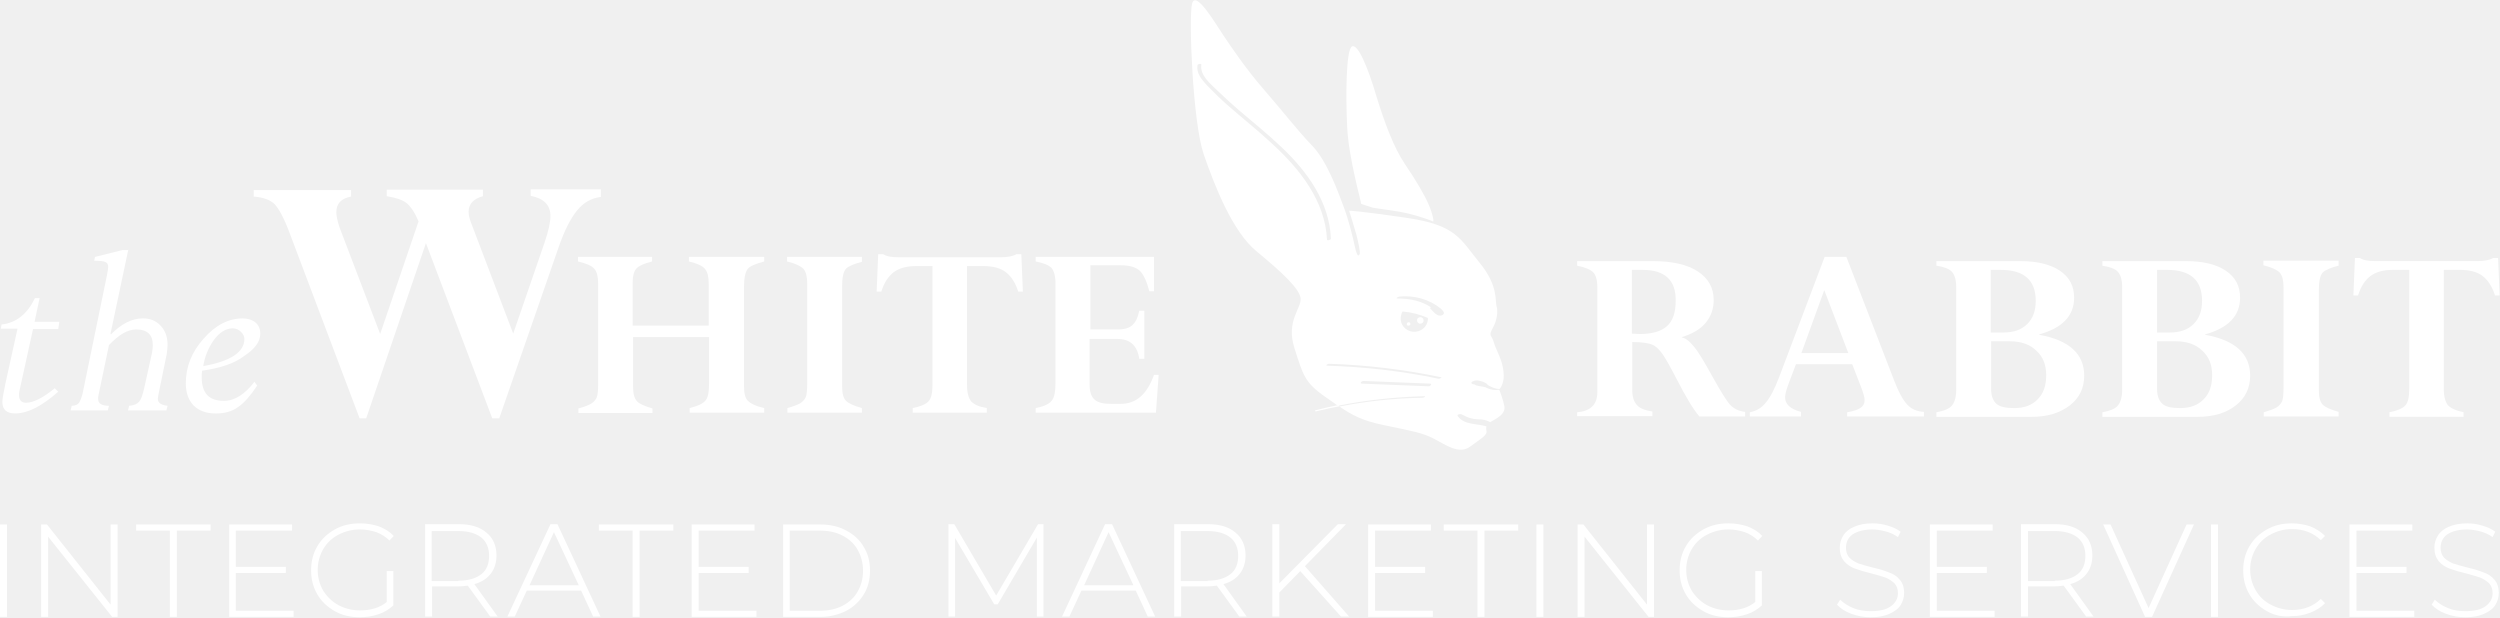
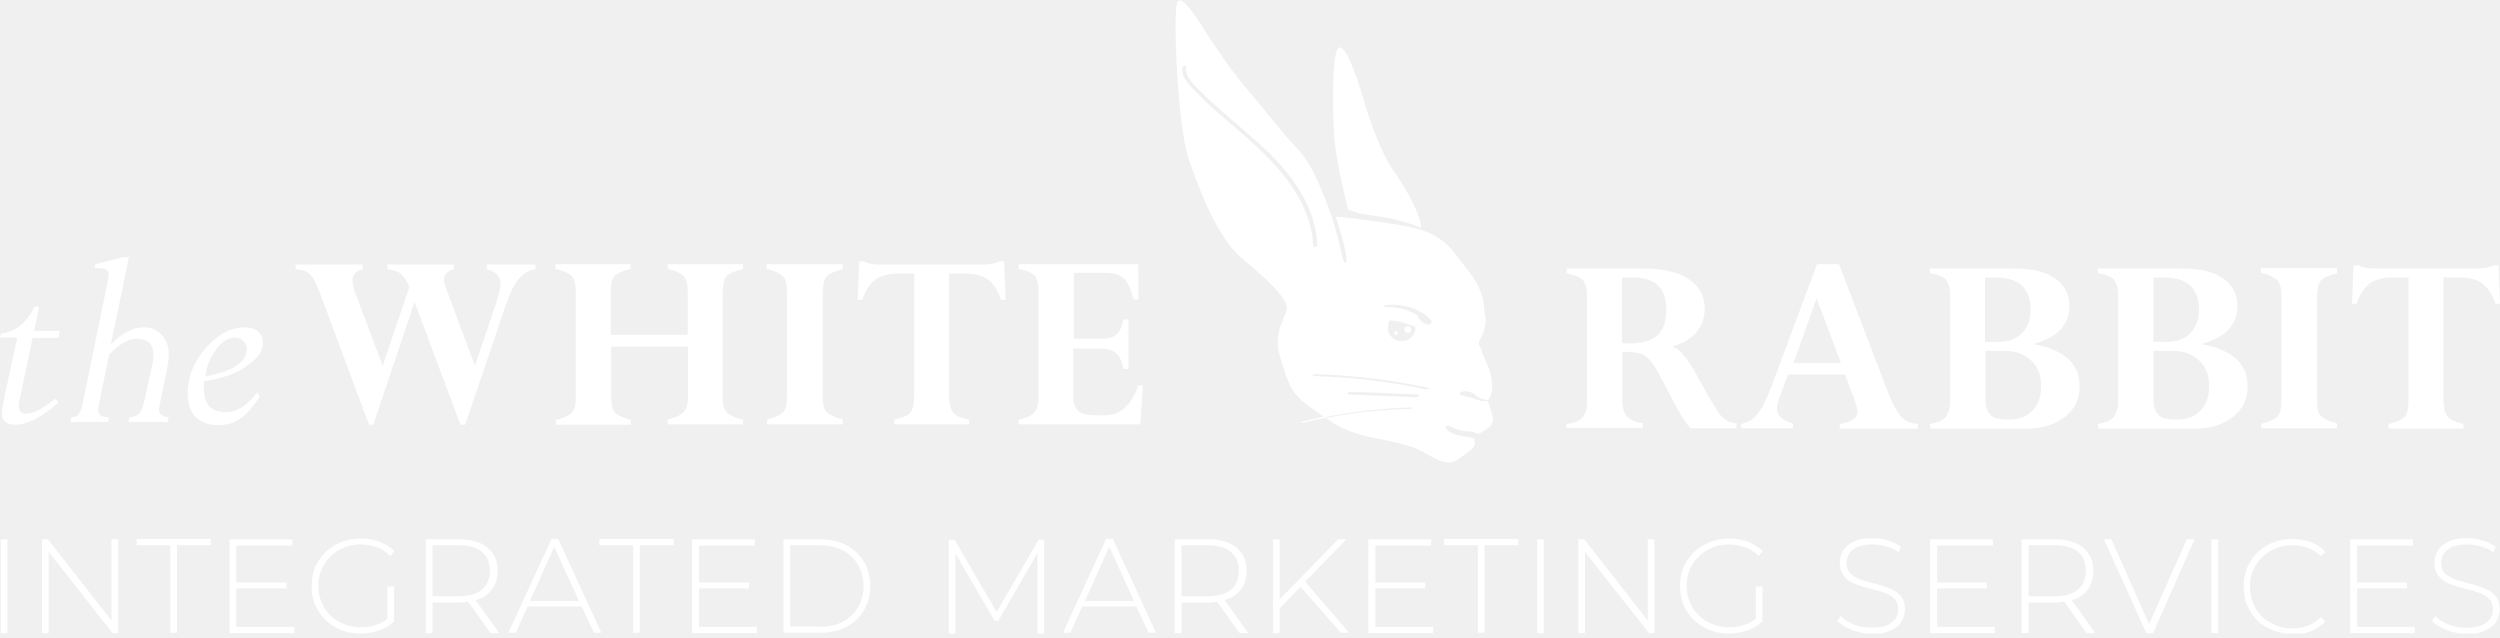
- <svg xmlns="http://www.w3.org/2000/svg" width="243" height="60" viewBox="0 0 243 60">
-   <g>
-     <g>
-       <g />
-       <g>
-         <g>
-           <g>
-             <path fill="#fff" d="M5.773 31.243l-.113.743H3.21l-1.32 6.01c-.038.15-.038.298-.038.409 0 .482.226.742.679.742.716 0 1.659-.482 2.79-1.41l.34.334c-1.584 1.41-2.98 2.115-4.186 2.115-.83 0-1.244-.371-1.244-1.113 0-.297.113-.928.301-1.818l1.17-5.307H.08l.075-.408c1.395-.148 2.489-1.002 3.243-2.56h.452l-.49 2.3h2.413z" />
-           </g>
-           <g>
-             <path fill="#fff" d="M12.478 24.23l-1.735 8.2.038.075c1.018-1.04 2.074-1.559 3.092-1.559.716 0 1.282.223 1.734.705.453.483.679 1.076.679 1.855 0 .26-.038.557-.076.891l-.791 3.859c-.038.223-.076.371-.076.52 0 .37.302.593.943.667l-.113.446H12.44l.113-.446c.49-.037.792-.185.98-.408.19-.222.34-.668.49-1.336l.755-3.413c.037-.26.075-.52.075-.742 0-1.002-.528-1.522-1.621-1.522-.83 0-1.697.52-2.64 1.522l-1.017 4.86c-.038.149-.038.297-.038.372 0 .445.34.667 1.056.667l-.113.446H6.86l.113-.446c.34 0 .603-.111.754-.37.151-.26.302-.706.415-1.374l2.262-10.983c.076-.408.113-.668.113-.78 0-.259-.113-.407-.301-.482-.189-.074-.528-.11-1.056-.11l.075-.372 2.677-.668h.566z" />
-           </g>
-           <g>
-             <path fill="#fff" d="M19.644 36.033c-.038.223-.038.446-.038.631 0 1.559.716 2.3 2.149 2.3 1.056 0 2.036-.63 2.979-1.854l.263.37c-.64.965-1.244 1.67-1.847 2.079-.603.445-1.32.63-2.187.63-.905 0-1.621-.26-2.149-.779-.49-.52-.754-1.224-.754-2.152 0-1.596.566-3.043 1.734-4.341 1.131-1.3 2.413-1.967 3.77-1.967.529 0 .981.148 1.283.408.301.26.452.631.452 1.076 0 .78-.528 1.484-1.546 2.152-.942.742-2.337 1.188-4.11 1.447zm.113-.445c2.677-.482 3.996-1.373 3.996-2.634 0-.26-.113-.483-.34-.705a1.094 1.094 0 0 0-.79-.334c-.642 0-1.283.37-1.848 1.15a5.967 5.967 0 0 0-1.018 2.523z" />
-           </g>
-         </g>
-       </g>
-       <g>
-         <g>
-           <g>
-             <path fill="#fff" d="M58.405 18.511v.631c-.905.111-1.66.52-2.3 1.299-.641.779-1.244 1.966-1.81 3.6l-5.769 16.622h-.678L41.4 23.632l-5.806 17.031h-.64l-6.825-18.07c-.528-1.41-1.018-2.3-1.433-2.746-.415-.408-1.093-.668-2.036-.742v-.63h9.464v.63c-.98.186-1.433.705-1.433 1.521 0 .371.113.854.301 1.447l3.96 10.39 3.732-10.946c-.377-.89-.792-1.484-1.169-1.781-.377-.297-1.018-.52-1.923-.668v-.63h9.35v.63c-.942.26-1.394.78-1.394 1.521 0 .297.075.594.188.928l4.148 10.909 3.054-8.868c.377-1.113.565-1.967.565-2.56 0-1.077-.64-1.707-1.923-1.967V18.4h6.825z" />
-           </g>
-           <g>
-             <path fill="#fff" d="M68.924 37.215v-4.453h-7.39v4.787c0 .705.113 1.15.377 1.447.226.26.754.482 1.508.705v.445h-7.201v-.445c.565-.148.942-.297 1.206-.445.264-.149.453-.371.566-.594.113-.26.15-.705.15-1.41v-9.685c0-.667-.113-1.15-.376-1.447-.264-.297-.792-.52-1.584-.705v-.445h7.201v.445c-.754.186-1.244.408-1.508.668-.264.297-.377.742-.377 1.336v4.23h7.39v-4.082c0-.668-.113-1.15-.377-1.447-.264-.297-.754-.52-1.546-.705v-.445h7.315v.445c-.83.223-1.358.446-1.584.705-.226.26-.377.854-.377 1.744v9.685c0 .668.113 1.15.377 1.41s.754.52 1.584.705v.445h-7.24v-.445c.755-.186 1.245-.408 1.509-.705.264-.26.377-.854.377-1.744z" />
-           </g>
-           <g>
-             <path fill="#fff" d="M83.777 25.007v.445c-.754.186-1.282.409-1.546.668-.264.297-.377.854-.377 1.744v9.685c0 .668.113 1.15.377 1.41s.754.482 1.546.705v.445h-7.24v-.445c.529-.148.943-.297 1.207-.445.264-.149.453-.371.566-.594.113-.26.15-.705.15-1.41v-9.648c0-.667-.113-1.15-.376-1.447-.264-.26-.792-.52-1.584-.705v-.445h7.277z" />
-           </g>
-           <g>
-             <path fill="#fff" d="M95.918 39.664v.445h-7.202v-.445c.755-.149 1.282-.371 1.546-.668.264-.297.377-.817.377-1.633V25.86h-1.546c-.942 0-1.658.186-2.224.594-.528.408-.943 1.039-1.207 1.892h-.452l.15-3.636h.491c.34.223.83.297 1.508.297h9.916c.679 0 1.207-.111 1.508-.297h.49l.151 3.636h-.452c-.264-.853-.679-1.484-1.207-1.892-.527-.408-1.282-.594-2.224-.594h-1.546v11.577c0 .742.15 1.262.415 1.596.301.297.791.52 1.508.63z" />
-           </g>
-           <g>
-             <path fill="#fff" d="M110.737 30.202h.49v4.675h-.49c-.189-1.298-.905-1.93-2.112-1.93h-2.714V37.4c0 .668.15 1.15.49 1.448.34.296.867.408 1.621.408h.905c1.508 0 2.564-.928 3.243-2.82h.452l-.264 3.673H100.67v-.445c.754-.148 1.282-.371 1.546-.705.264-.297.377-.89.377-1.744V27.53c0-.705-.15-1.187-.377-1.484-.264-.26-.754-.482-1.546-.63v-.446h11.5v3.34h-.453c-.264-1.002-.565-1.633-.942-2.004-.377-.334-.98-.52-1.81-.52h-2.979v6.234h2.715c.603 0 1.093-.148 1.395-.445.302-.297.49-.668.64-1.373z" />
-           </g>
-         </g>
-       </g>
-       <g>
-         <g>
-           <g>
-             <path fill="#fff" d="M153.3 40.074c1.282-.111 1.96-.742 1.96-1.93v-10.24c0-.706-.15-1.188-.414-1.448s-.792-.482-1.546-.63v-.446h7.315c1.922 0 3.393.334 4.41 1.002 1.019.668 1.547 1.595 1.547 2.783 0 .853-.264 1.595-.792 2.226-.528.63-1.32 1.076-2.3 1.373v.037c.377.074.754.371 1.169.89.415.483 1.018 1.485 1.81 2.932.791 1.41 1.357 2.338 1.696 2.709.34.37.83.63 1.47.705v.445h-4.448c-.566-.668-1.32-1.892-2.225-3.673-.64-1.225-1.093-2.041-1.395-2.45-.302-.408-.603-.704-.942-.853-.34-.148-.98-.26-1.961-.26v4.639c0 .667.15 1.15.452 1.484.302.334.792.52 1.509.63v.446H153.3zm5.316-13.84v6.196c.264 0 .528.037.754.037 1.207 0 2.112-.26 2.677-.779.566-.52.83-1.336.83-2.449.037-2.004-1.056-3.006-3.205-3.006z" />
-           </g>
-           <g>
-             <path fill="#fff" d="M179.544 40.072c.64-.111 1.093-.26 1.32-.445.263-.186.376-.408.376-.742 0-.26-.113-.631-.301-1.15l-.905-2.338h-5.467l-.754 2.003c-.189.52-.302.928-.302 1.225 0 .668.528 1.15 1.546 1.41v.445h-4.977v-.408a2.506 2.506 0 0 0 1.546-.928c.452-.52.867-1.335 1.32-2.523l4.41-11.651h2.112l4.675 12.097c.415 1.076.83 1.818 1.245 2.263.414.445.942.668 1.62.705v.445h-7.464zm-4.45-5.751h4.563l-2.338-6.123z" />
-           </g>
-           <g>
-             <path fill="#fff" d="M188.22 40.52v-.446c.792-.148 1.32-.371 1.546-.705.226-.297.377-.78.377-1.447V27.903c0-.705-.15-1.187-.415-1.484-.264-.297-.792-.482-1.508-.594v-.445h8.106c1.66 0 2.941.297 3.884.928.942.63 1.395 1.484 1.395 2.634 0 1.744-1.131 2.932-3.394 3.562v.037c2.904.52 4.374 1.856 4.374 3.97 0 1.188-.452 2.153-1.395 2.895-.98.742-2.187 1.113-3.733 1.113zm5.279-14.287v6.086h1.244c.98 0 1.734-.26 2.3-.817.565-.556.83-1.298.83-2.263 0-2.004-1.132-3.006-3.394-3.006zm.037 6.94v4.637c0 .668.189 1.15.528 1.448.34.296.905.408 1.734.408.98 0 1.735-.297 2.263-.854.565-.556.83-1.335.83-2.337 0-1.002-.302-1.781-.943-2.375-.641-.63-1.509-.928-2.602-.928z" />
-           </g>
-           <g>
-             <path fill="#fff" d="M204.35 40.52v-.446c.792-.148 1.32-.371 1.546-.705.226-.297.377-.78.377-1.447V27.903c0-.705-.15-1.187-.415-1.484-.264-.297-.792-.482-1.508-.594v-.445h8.106c1.66 0 2.941.297 3.884.928.942.63 1.395 1.484 1.395 2.634 0 1.744-1.131 2.932-3.394 3.562v.037c2.904.52 4.374 1.856 4.374 3.97 0 1.188-.452 2.153-1.395 2.895-.942.742-2.187 1.113-3.733 1.113zm5.316-14.287v6.086h1.244c.98 0 1.735-.26 2.3-.817.566-.556.83-1.298.83-2.263 0-2.004-1.131-3.006-3.393-3.006zm0 6.94v4.637c0 .668.189 1.15.528 1.448.34.296.905.408 1.734.408.98 0 1.735-.297 2.263-.854.565-.556.83-1.335.83-2.337 0-1.002-.302-1.781-.943-2.375-.641-.63-1.509-.928-2.602-.928z" />
-           </g>
-           <g>
-             <path fill="#fff" d="M227.315 25.377v.445c-.755.186-1.282.409-1.546.668-.264.297-.377.854-.377 1.744v9.685c0 .668.113 1.15.377 1.41s.754.482 1.545.705v.445h-7.276v-.408c.528-.148.942-.297 1.206-.445.264-.149.453-.371.566-.594.113-.26.15-.705.15-1.41v-9.685c0-.667-.113-1.15-.376-1.447-.264-.26-.792-.52-1.584-.705v-.445h7.315z" />
-           </g>
-           <g>
-             <path fill="#fff" d="M239.458 40.07v.446h-7.202v-.445c.754-.149 1.282-.371 1.546-.668.264-.297.377-.816.377-1.633V26.23h-1.546c-.942 0-1.659.186-2.224.594-.528.408-.943 1.039-1.207 1.892h-.452l.15-3.636h.491c.34.223.83.297 1.508.297h9.916c.679 0 1.207-.111 1.508-.297h.49l.151 3.636h-.452c-.264-.853-.679-1.484-1.207-1.892-.528-.408-1.282-.594-2.224-.594h-1.546v11.577c0 .742.15 1.262.415 1.596.301.297.791.52 1.508.668z" />
-           </g>
-         </g>
-       </g>
-       <g>
-         <g>
-           <g>
-             <path fill="#fff" d="M0 50.98h.679v8.98H0z" />
-           </g>
-           <g>
-             <path fill="#fff" d="M11.428 50.98v8.98H10.9l-6.221-7.793v7.793H4v-8.98h.566l6.183 7.792V50.98z" />
-           </g>
-           <g>
-             <path fill="#fff" d="M16.51 51.574h-3.28v-.594h7.24v.594h-3.281v8.386h-.679z" />
-           </g>
-           <g>
-             <path fill="#fff" d="M28.539 59.366v.594H22.28v-8.98h6.108v.594h-5.467v3.525h4.864v.593H22.92v3.674z" />
-           </g>
-           <g>
-             <path fill="#fff" d="M37.592 55.508h.641v3.34c-.415.37-.867.668-1.433.853a5.776 5.776 0 0 1-1.81.297c-.904 0-1.734-.186-2.45-.594-.716-.408-1.282-.927-1.697-1.632-.414-.705-.603-1.485-.603-2.338s.189-1.633.603-2.338c.415-.705.98-1.224 1.697-1.632.716-.408 1.546-.594 2.45-.594.68 0 1.283.111 1.848.297.566.222 1.056.52 1.433.927l-.415.446a3.585 3.585 0 0 0-1.282-.817c-.49-.148-.98-.26-1.583-.26a4.44 4.44 0 0 0-2.112.52 3.565 3.565 0 0 0-1.47 1.41 3.978 3.978 0 0 0-.528 2.004c0 .742.188 1.41.528 2.004a4.085 4.085 0 0 0 1.47 1.41 4.44 4.44 0 0 0 2.112.52c1.055 0 1.923-.26 2.601-.817v-3.006z" />
-           </g>
-           <g>
-             <path fill="#fff" d="M47.654 59.93l-2.187-3.006c-.339.037-.603.074-.867.074H42v2.932h-.679v-8.98h3.28c1.131 0 2.036.26 2.677.816.641.52.98 1.262.98 2.227 0 .705-.188 1.298-.565 1.78-.377.483-.905.817-1.584 1.003l2.263 3.154zm-3.091-3.488c.98 0 1.696-.223 2.224-.631.528-.408.754-1.04.754-1.781 0-.78-.264-1.373-.754-1.781-.528-.408-1.244-.631-2.224-.631H41.96v4.86h2.602z" />
-           </g>
-           <g>
-             <path fill="#fff" d="M56.484 57.406h-5.279l-1.169 2.524h-.716l4.185-8.98h.679l4.185 8.98h-.716zm-.227-.52l-2.413-5.157-2.375 5.158z" />
-           </g>
-           <g>
-             <path fill="#fff" d="M61.49 51.574h-3.28v-.594h7.24v.594h-3.281v8.386h-.679z" />
-           </g>
-           <g>
-             <path fill="#fff" d="M73.527 59.366v.594H67.23v-8.98h6.108v.594h-5.43v3.525h4.864v.593H67.91v3.674z" />
-           </g>
-           <g>
-             <path fill="#fff" d="M76.12 50.98h3.62c.942 0 1.772.186 2.526.594.716.37 1.32.927 1.696 1.595.415.668.604 1.447.604 2.3 0 .854-.189 1.633-.604 2.301a4.355 4.355 0 0 1-1.696 1.596 5.505 5.505 0 0 1-2.526.594h-3.62zm3.544 8.386c.83 0 1.584-.149 2.225-.482.64-.334 1.13-.78 1.47-1.373.34-.594.528-1.262.528-2.041 0-.742-.189-1.447-.528-2.041-.34-.594-.83-1.039-1.47-1.373-.641-.334-1.395-.482-2.225-.482h-2.903v7.792z" />
-           </g>
-           <g>
-             <path fill="#fff" d="M100.786 59.93v-7.681l-3.808 6.493h-.339l-3.808-6.456v7.644h-.641v-8.98h.566l4.072 6.939 4.072-6.939h.527v8.98z" />
-           </g>
-           <g>
-             <path fill="#fff" d="M110.394 57.406h-5.279l-1.169 2.524h-.716l4.185-8.98h.679l4.185 8.98h-.716zm-.227-.52l-2.413-5.157-2.375 5.158z" />
-           </g>
-           <g>
-             <path fill="#fff" d="M120.464 59.93l-2.187-3.006c-.339.037-.603.074-.867.074h-2.601v2.932h-.679v-8.98h3.28c1.131 0 2.036.26 2.677.816.641.52.98 1.262.98 2.227 0 .705-.188 1.298-.565 1.78-.377.483-.905.817-1.584 1.003l2.263 3.154zm-3.091-3.488c.98 0 1.696-.223 2.224-.631.528-.408.754-1.04.754-1.781 0-.78-.264-1.373-.754-1.781-.528-.408-1.244-.631-2.224-.631h-2.602v4.86h2.601z" />
-           </g>
-           <g>
-             <path fill="#fff" d="M126.385 55.514l-2.036 2.078v2.338h-.679v-8.98h.679v5.751l5.693-5.751h.792l-3.997 4.082 4.298 4.898h-.791z" />
-           </g>
-           <g>
-             <path fill="#fff" d="M139.276 59.366v.594h-6.296v-8.98h6.108v.594h-5.43v3.525h4.864v.593h-4.863v3.674z" />
-           </g>
-           <g>
-             <path fill="#fff" d="M143.61 51.574h-3.28v-.594h7.24v.594h-3.281v8.386h-.679z" />
-           </g>
-           <g>
-             <path fill="#fff" d="M149.34 50.98h.679v8.98h-.679z" />
-           </g>
-           <g>
-             <path fill="#fff" d="M160.768 50.98v8.98h-.528l-6.221-7.793v7.793h-.679v-8.98h.566l6.183 7.792V50.98z" />
-           </g>
-           <g>
-             <path fill="#fff" d="M170.612 55.508h.641v3.34c-.415.37-.867.668-1.433.853a5.776 5.776 0 0 1-1.81.297c-.904 0-1.734-.186-2.45-.594-.716-.408-1.282-.927-1.697-1.632-.414-.705-.603-1.485-.603-2.338s.189-1.633.603-2.338c.415-.705.98-1.224 1.697-1.632.716-.408 1.546-.594 2.45-.594.68 0 1.283.111 1.848.297.566.222 1.056.52 1.433.927l-.415.446a3.585 3.585 0 0 0-1.282-.817c-.49-.148-.98-.26-1.583-.26a4.44 4.44 0 0 0-2.112.52 3.565 3.565 0 0 0-1.47 1.41 3.978 3.978 0 0 0-.528 2.004c0 .742.188 1.41.528 2.004a4.085 4.085 0 0 0 1.47 1.41 4.44 4.44 0 0 0 2.112.52c1.055 0 1.923-.26 2.601-.817v-3.006z" />
-           </g>
-           <g>
-             <path fill="#fff" d="M179.955 59.664c-.603-.223-1.056-.52-1.395-.89l.302-.483c.339.334.754.594 1.282.816.527.223 1.093.297 1.696.297.867 0 1.508-.148 1.96-.482.453-.334.68-.742.68-1.262 0-.408-.114-.705-.34-.964a2.883 2.883 0 0 0-.867-.557c-.34-.111-.83-.26-1.395-.408a12.527 12.527 0 0 1-1.621-.483 2.496 2.496 0 0 1-1.018-.705c-.264-.333-.415-.742-.415-1.298 0-.445.113-.817.34-1.188.225-.37.603-.668 1.055-.853.49-.223 1.093-.334 1.81-.334.49 0 .98.074 1.47.223.49.148.905.334 1.244.593l-.264.52a3.568 3.568 0 0 0-1.206-.557c-.452-.111-.867-.185-1.282-.185-.83 0-1.47.185-1.923.482-.452.334-.64.78-.64 1.299 0 .408.112.705.339.965.226.222.527.408.867.556.339.111.83.26 1.432.408.68.149 1.207.334 1.584.483.415.148.754.37 1.018.705.264.296.415.742.415 1.261 0 .446-.113.817-.34 1.188-.226.37-.603.63-1.093.853-.49.223-1.093.334-1.81.334a5.453 5.453 0 0 1-1.885-.334z" />
-           </g>
-           <g>
-             <path fill="#fff" d="M193.876 59.366v.594h-6.296v-8.98h6.108v.594h-5.43v3.525h4.864v.593h-4.863v3.674z" />
-           </g>
-           <g>
-             <path fill="#fff" d="M202.774 59.93l-2.187-3.006c-.339.037-.603.074-.867.074h-2.601v2.932h-.679v-8.98h3.28c1.131 0 2.036.26 2.677.816.641.52.98 1.262.98 2.227 0 .705-.188 1.298-.565 1.78-.377.483-.905.817-1.584 1.003l2.263 3.154zm-3.054-3.488c.98 0 1.697-.223 2.225-.631.528-.408.754-1.04.754-1.781 0-.78-.264-1.373-.754-1.781-.528-.408-1.244-.631-2.225-.631h-2.601v4.86h2.601z" />
-           </g>
-           <g>
-             <path fill="#fff" d="M213.253 50.98l-4.072 8.98h-.679l-4.072-8.98h.716l3.695 8.126 3.695-8.126z" />
-           </g>
-           <g>
-             <path fill="#fff" d="M214.91 50.98h.679v8.98h-.679z" />
-           </g>
-           <g>
-             <path fill="#fff" d="M220.34 59.404c-.716-.408-1.282-.927-1.697-1.632-.414-.705-.603-1.485-.603-2.338s.189-1.633.603-2.338c.415-.705.98-1.224 1.697-1.632.716-.408 1.508-.594 2.413-.594.64 0 1.282.111 1.81.297a4.13 4.13 0 0 1 1.432.927l-.414.409c-.717-.705-1.66-1.076-2.79-1.076a4.29 4.29 0 0 0-2.074.52 3.565 3.565 0 0 0-1.47 1.41 3.978 3.978 0 0 0-.528 2.003c0 .742.188 1.41.528 2.004.339.593.829 1.076 1.47 1.41a4.4 4.4 0 0 0 2.074.519c1.13 0 2.073-.371 2.79-1.076l.414.408c-.377.408-.867.705-1.432.928a4.896 4.896 0 0 1-1.81.334 3.845 3.845 0 0 1-2.413-.483z" />
-           </g>
-           <g>
-             <path fill="#fff" d="M234.667 59.366v.594h-6.297v-8.98h6.108v.594h-5.43v3.525h4.864v.593h-4.863v3.674z" />
-           </g>
-           <g>
-             <path fill="#fff" d="M237.755 59.664c-.603-.223-1.056-.52-1.395-.89l.302-.483c.339.334.754.594 1.282.816.527.223 1.093.297 1.696.297.867 0 1.508-.148 1.96-.482.453-.334.68-.742.68-1.262 0-.408-.114-.705-.34-.964a2.883 2.883 0 0 0-.867-.557c-.34-.111-.83-.26-1.395-.408a12.527 12.527 0 0 1-1.621-.483 2.496 2.496 0 0 1-1.018-.705c-.264-.333-.415-.742-.415-1.298 0-.445.113-.817.34-1.188.225-.37.603-.668 1.055-.853.49-.223 1.093-.334 1.81-.334.49 0 .98.074 1.47.223.49.148.905.334 1.244.593l-.264.52a3.568 3.568 0 0 0-1.206-.557c-.452-.111-.867-.185-1.282-.185-.83 0-1.47.185-1.923.482-.452.334-.64.78-.64 1.299 0 .408.112.705.339.965.226.222.527.408.867.556.339.111.83.26 1.432.408.68.149 1.207.334 1.584.483.415.148.754.37 1.018.705.264.296.415.742.415 1.261 0 .446-.113.817-.34 1.188-.226.37-.603.63-1.093.853-.49.223-1.093.334-1.81.334a5.453 5.453 0 0 1-1.885-.334z" />
-           </g>
-         </g>
-       </g>
-       <g>
-         <path fill="#fff" d="M132.303 19.815c.038-.111-1.206-4.378-1.357-7.458-.151-3.08-.113-7.459.452-7.83.566-.37 1.584 2.078 2.376 4.787.83 2.709 1.734 5.084 2.79 6.642 1.055 1.558 1.923 3.006 2.337 4.007.415 1.002.49 1.633.377 1.559-.113-.074-1.13-.445-2.3-.742-1.168-.297-3.016-.483-3.544-.594-.49-.148-1.13-.371-1.13-.371z" />
-       </g>
-       <g>
-         <path fill="#fff" d="M136.9 31.654c.114 0 .19-.074.19-.148 0-.112-.076-.186-.152-.186-.113 0-.188.074-.188.148-.038.112.038.186.15.186z" />
-       </g>
-       <g>
-         <path fill="#fff" d="M138.032 31.46c.188 0 .339-.11.339-.296s-.113-.334-.302-.334c-.188 0-.339.111-.339.297 0 .148.113.334.302.334z" />
-       </g>
-       <g>
-         <g>
-           <path fill="#fff" d="M145.162 40.851c-.114.074-.227.111-.302.186a2.477 2.477 0 0 0-.792-.26c-.34-.037-.679 0-1.056-.111-.339-.075-.678-.26-.98-.408-.113-.038-.452.037-.34.185.642.89 1.848.705 2.79 1.002a.747.747 0 0 0 0 .408c.114.445-.49.742-1.583 1.558-1.093.817-2.45-.222-3.544-.779-1.093-.556-1.923-.705-4.788-1.298-2.187-.446-3.167-1.002-4.374-1.819a45.09 45.09 0 0 1 8.069-.853c.113 0 .415-.148.15-.148-2.79.074-5.617.37-8.37.927-.377-.26-.754-.556-1.206-.853-2.036-1.41-2.187-2.152-3.016-4.75-.83-2.597.64-3.822.603-4.786-.038-.965-1.923-2.672-4.26-4.602-2.376-1.93-4.11-6.419-5.166-9.462-1.056-3.08-1.47-13.21-1.131-14.62.34-1.41 2.3 1.967 3.054 3.08.754 1.114 2.187 3.266 4.034 5.38 1.848 2.116 3.13 3.823 4.6 5.344 1.47 1.522 2.564 4.638 3.054 5.937.49 1.299.867 2.857 1.093 3.896.227 1.04.377.854.453.705.113-.148-.189-1.41-.302-1.855-.113-.445-.716-2.375-.716-2.375s.867 0 5.655.705c4.789.705 5.166 2.078 7.013 4.342 1.848 2.226 1.508 3.747 1.66 4.23.15.482.075 1.335-.378 2.152-.452.816-.075.63.113 1.373.189.705.83 1.632.943 2.857.113.965-.226 1.484-.377 1.67-.453 0-.792-.186-1.131-.372-.076-.074-.113-.148-.189-.185a1.794 1.794 0 0 0-.565-.223c-.227-.074-.528-.074-.717.037-.113.038-.188.112-.113.223.038.037.189.074.264.074.189.186.83.186.98.26h.038c.038 0 .113.037.15.074.416.186.83.26 1.245.186.113.26.377 1.002.49 1.558.151.668-.452 1.076-1.055 1.41zm-16.175-17.55c0 .11.377.036.377-.112-.151-3.562-2.3-6.53-4.826-8.906-1.32-1.261-2.753-2.411-4.148-3.599a51.625 51.625 0 0 1-2.111-1.93c-.641-.63-1.66-1.446-1.508-2.448.037-.149-.34-.112-.377.037-.113.779.377 1.336.867 1.892.64.668 1.32 1.336 2.036 1.967 1.433 1.261 2.94 2.449 4.336 3.748 2.715 2.486 5.165 5.565 5.354 9.35zm10.029 13.988c-2.15-.074-4.336-.185-6.485-.26-.189 0-.415.26-.151.26 2.15.074 4.336.185 6.485.26.15 0 .377-.223.15-.26zm1.018-.63a62.872 62.872 0 0 0-10.859-1.3c-.113 0-.415.186-.15.186 3.619.111 7.238.52 10.783 1.262.113.037.452-.149.226-.149zm-2.715-4.416c.754.074 1.395-.446 1.47-1.15v-.186a7.684 7.684 0 0 0-2.45-.631c-.113.148-.15.334-.189.557-.075.705.453 1.335 1.17 1.41zm2.753-2.227c-1.132-.927-2.602-1.335-4.072-1.187-.114.037-.415.185-.151.185 1.169 0 2.3.223 3.242.854-.075.037-.113.074-.075.111.264.26.679.854 1.131.668.377-.148.15-.408-.075-.63z" />
-         </g>
-         <g>
-           <path fill="#fff" d="M127.962 39.852c-.226.037-.189.186.038.112.754-.186 1.47-.334 2.224-.483-.037-.037-.113-.074-.15-.111-.717.148-1.396.297-2.112.482z" />
-         </g>
-       </g>
-     </g>
+ <svg xmlns="http://www.w3.org/2000/svg" width="243" height="62" viewBox="0 0 243 62" fill="none">
+   <g clip-path="url(#clip0)">
+     <path d="M5.799 32.125L5.685 32.85H3.167L1.87 39.031C1.831 39.184 1.831 39.336 1.831 39.451C1.831 39.947 2.06 40.214 2.518 40.214C3.243 40.214 4.197 39.718 5.341 38.764L5.685 39.107C4.082 40.557 2.671 41.282 1.45 41.282C0.61 41.282 0.191 40.901 0.191 40.138C0.191 39.832 0.305 39.184 0.496 38.268L1.679 32.812H0L0.076 32.43C1.488 32.278 2.594 31.4 3.358 29.798H3.815L3.319 32.163H5.799V32.125Z" fill="white" />
+     <path d="M12.553 24.914L10.798 33.346L10.836 33.422C11.866 32.354 12.934 31.82 13.964 31.82C14.689 31.82 15.261 32.049 15.719 32.545C16.177 33.041 16.406 33.651 16.406 34.453C16.406 34.719 16.368 35.025 16.33 35.368L15.529 39.336C15.49 39.565 15.452 39.718 15.452 39.87C15.452 40.252 15.758 40.481 16.406 40.557L16.292 41.015H12.476L12.591 40.557C13.087 40.519 13.392 40.366 13.583 40.137C13.774 39.908 13.926 39.451 14.079 38.764L14.842 35.254C14.88 34.987 14.918 34.719 14.918 34.491C14.918 33.461 14.384 32.926 13.277 32.926C12.438 32.926 11.561 33.461 10.607 34.491L9.577 39.489C9.538 39.641 9.538 39.794 9.538 39.87C9.538 40.328 9.882 40.557 10.607 40.557L10.492 41.015H6.83L6.944 40.557C7.287 40.557 7.555 40.443 7.707 40.175C7.86 39.908 8.012 39.451 8.127 38.764L10.454 27.47C10.53 27.051 10.569 26.784 10.569 26.669C10.569 26.402 10.454 26.249 10.263 26.173C10.073 26.097 9.729 26.059 9.195 26.059L9.271 25.677L11.98 24.99H12.553V24.914Z" fill="white" />
+     <path d="M19.84 37.047C19.802 37.276 19.802 37.505 19.802 37.696C19.802 39.298 20.526 40.061 21.976 40.061C23.045 40.061 24.037 39.412 24.991 38.153L25.258 38.535C24.609 39.527 23.998 40.252 23.388 40.671C22.778 41.129 22.053 41.32 21.175 41.32C20.259 41.32 19.535 41.053 19 40.519C18.504 39.985 18.237 39.26 18.237 38.306C18.237 36.665 18.81 35.177 19.992 33.842C21.137 32.507 22.434 31.82 23.808 31.82C24.342 31.82 24.8 31.972 25.105 32.239C25.41 32.507 25.563 32.888 25.563 33.346C25.563 34.147 25.029 34.872 23.998 35.559C23.006 36.322 21.595 36.78 19.84 37.047ZM19.954 36.589C22.663 36.093 23.998 35.177 23.998 33.88C23.998 33.613 23.884 33.384 23.655 33.155C23.426 32.926 23.159 32.812 22.854 32.812C22.205 32.812 21.557 33.193 20.984 33.995C20.412 34.758 20.069 35.635 19.954 36.589Z" fill="white" />
+     <path d="M52.042 25.715V26.173C51.431 26.25 50.897 26.555 50.439 27.089C49.981 27.623 49.562 28.462 49.18 29.607L45.212 41.282H44.755L40.291 29.34L36.284 41.282H35.865L31.134 28.577C30.752 27.585 30.447 26.936 30.142 26.669C29.836 26.364 29.379 26.211 28.73 26.173V25.715H35.254V26.173C34.606 26.288 34.262 26.669 34.262 27.241C34.262 27.509 34.339 27.852 34.453 28.272L37.2 35.559L39.794 27.89C39.527 27.28 39.26 26.86 38.993 26.631C38.726 26.402 38.268 26.25 37.658 26.173V25.715H44.106V26.173C43.457 26.364 43.152 26.707 43.152 27.241C43.152 27.432 43.19 27.661 43.305 27.89L46.166 35.559L48.265 29.34C48.532 28.539 48.646 27.966 48.646 27.547C48.646 26.822 48.188 26.364 47.311 26.173V25.715H52.042Z" fill="white" />
+     <path d="M66.883 38.268V33.69H59.405V38.611C59.405 39.336 59.52 39.794 59.787 40.099C60.016 40.366 60.55 40.595 61.313 40.824V41.282H54.026V40.824C54.598 40.672 54.979 40.519 55.246 40.366C55.513 40.214 55.704 39.985 55.819 39.756C55.933 39.489 55.971 39.031 55.971 38.306V28.348C55.971 27.661 55.857 27.165 55.59 26.86C55.323 26.555 54.788 26.326 53.987 26.135V25.677H61.275V26.135C60.512 26.326 60.016 26.555 59.748 26.822C59.481 27.127 59.367 27.585 59.367 28.195V32.545H66.845V28.348C66.845 27.661 66.731 27.165 66.463 26.86C66.196 26.555 65.701 26.326 64.899 26.135V25.677H72.225V26.135C71.385 26.364 70.851 26.593 70.622 26.86C70.393 27.127 70.241 27.738 70.241 28.653V38.611C70.241 39.298 70.355 39.794 70.622 40.061C70.889 40.328 71.385 40.595 72.225 40.786V41.244H64.899V40.786C65.662 40.595 66.158 40.366 66.425 40.061C66.769 39.794 66.883 39.184 66.883 38.268Z" fill="white" />
+     <path d="M81.916 25.715V26.173C81.153 26.364 80.619 26.593 80.352 26.86C80.085 27.165 79.97 27.738 79.97 28.653V38.611C79.97 39.298 80.085 39.794 80.352 40.061C80.619 40.328 81.115 40.557 81.916 40.786V41.244H74.552V40.786C75.087 40.633 75.506 40.481 75.773 40.328C76.04 40.176 76.231 39.947 76.346 39.718C76.46 39.451 76.498 38.993 76.498 38.268V28.348C76.498 27.661 76.384 27.165 76.117 26.86C75.85 26.593 75.315 26.326 74.514 26.135V25.677H81.916V25.715Z" fill="white" />
+     <path d="M94.201 40.786V41.244H86.914V40.786C87.677 40.633 88.211 40.404 88.478 40.099C88.745 39.794 88.86 39.26 88.86 38.42V26.593H87.296C86.342 26.593 85.617 26.784 85.044 27.203C84.51 27.623 84.091 28.272 83.824 29.149H83.366L83.518 25.41H84.014C84.358 25.639 84.854 25.715 85.54 25.715H95.575C96.262 25.715 96.796 25.601 97.101 25.41H97.597L97.75 29.149H97.292C97.025 28.272 96.605 27.623 96.071 27.203C95.537 26.784 94.774 26.593 93.82 26.593H92.255V38.497C92.255 39.26 92.408 39.794 92.675 40.137C92.98 40.443 93.476 40.672 94.201 40.786Z" fill="white" />
+     <path d="M109.195 31.057H109.691V35.864H109.195C109.005 34.529 108.28 33.88 107.059 33.88H104.312V38.459C104.312 39.145 104.464 39.641 104.808 39.947C105.113 40.214 105.685 40.366 106.448 40.366H107.364C108.89 40.366 109.958 39.413 110.645 37.467H111.103L110.836 41.244H99.008V40.786C99.771 40.633 100.306 40.404 100.573 40.061C100.84 39.756 100.954 39.145 100.954 38.268V28.31C100.954 27.585 100.802 27.089 100.573 26.784C100.306 26.517 99.809 26.288 99.008 26.135V25.677H110.645V29.111H110.187C109.92 28.081 109.615 27.432 109.233 27.051C108.852 26.707 108.241 26.517 107.402 26.517H104.388V32.926H107.135C107.745 32.926 108.241 32.774 108.547 32.469C108.814 32.278 109.043 31.782 109.195 31.057Z" fill="white" />
+     <path d="M152.271 41.663V41.206C153.568 41.091 154.255 40.442 154.255 39.221V28.691C154.255 27.966 154.102 27.47 153.835 27.203C153.568 26.936 153.034 26.707 152.271 26.555V26.097H159.673C161.619 26.097 163.107 26.44 164.137 27.127C165.167 27.814 165.701 28.767 165.701 29.988C165.701 30.866 165.434 31.629 164.9 32.278C164.366 32.926 163.564 33.384 162.572 33.689V33.727C162.954 33.804 163.336 34.109 163.755 34.643C164.175 35.139 164.785 36.169 165.587 37.657C166.388 39.107 166.96 40.061 167.304 40.442C167.647 40.824 168.143 41.091 168.791 41.167V41.625H164.289C163.717 40.938 162.954 39.679 162.038 37.848C161.39 36.589 160.932 35.749 160.627 35.33C160.321 34.91 160.016 34.605 159.673 34.452C159.329 34.3 158.681 34.185 157.689 34.185V38.954C157.689 39.641 157.841 40.137 158.147 40.481C158.452 40.824 158.948 41.015 159.673 41.129V41.587H152.271V41.663ZM158.719 26.974H157.651V33.346C157.918 33.346 158.185 33.384 158.414 33.384C159.635 33.384 160.55 33.117 161.123 32.583C161.695 32.049 161.962 31.209 161.962 30.065C161.962 28.004 160.894 26.974 158.719 26.974Z" fill="white" />
+     <path d="M178.826 41.664V41.206C179.475 41.091 179.933 40.939 180.161 40.748C180.429 40.557 180.543 40.328 180.543 39.985C180.543 39.718 180.428 39.336 180.238 38.802L179.322 36.398H173.79L173.027 38.459C172.836 38.993 172.721 39.413 172.721 39.718C172.721 40.404 173.256 40.901 174.286 41.168V41.625H169.25V41.206C169.86 41.091 170.394 40.786 170.814 40.252C171.272 39.718 171.691 38.878 172.149 37.657L176.613 25.677H178.75L183.519 38.154C183.939 39.26 184.358 40.023 184.778 40.481C185.198 40.939 185.732 41.168 186.419 41.206V41.664H178.826ZM174.324 35.292H178.941L176.575 28.997L174.324 35.292Z" fill="white" />
+     <path d="M196.949 41.663H187.601V41.206C188.402 41.053 188.936 40.824 189.165 40.481C189.394 40.175 189.547 39.679 189.547 38.993V28.691C189.547 27.966 189.394 27.47 189.127 27.165C188.86 26.86 188.326 26.669 187.601 26.555V26.097H195.804C197.483 26.097 198.78 26.402 199.734 27.05C200.688 27.699 201.146 28.577 201.146 29.759C201.146 31.553 200.001 32.774 197.712 33.422V33.46C200.65 33.995 202.138 35.368 202.138 37.543C202.138 38.764 201.68 39.756 200.726 40.519C199.734 41.282 198.513 41.663 196.949 41.663ZM192.943 26.974V33.231H194.202C195.194 33.231 195.957 32.964 196.529 32.392C197.101 31.82 197.368 31.057 197.368 30.065C197.368 28.004 196.224 26.974 193.935 26.974H192.943ZM194.812 34.109H192.981V38.878C192.981 39.565 193.171 40.061 193.515 40.366C193.858 40.671 194.431 40.786 195.27 40.786C196.262 40.786 197.025 40.481 197.559 39.908C198.131 39.336 198.399 38.535 198.399 37.505C198.399 36.474 198.093 35.673 197.445 35.063C196.796 34.414 195.919 34.109 194.812 34.109Z" fill="white" />
+     <path d="M213.279 41.663H203.931V41.206C204.732 41.053 205.267 40.824 205.495 40.481C205.724 40.175 205.877 39.679 205.877 38.993V28.691C205.877 27.966 205.724 27.47 205.457 27.165C205.19 26.86 204.656 26.669 203.931 26.555V26.097H212.134C213.813 26.097 215.11 26.402 216.064 27.05C217.018 27.699 217.476 28.577 217.476 29.759C217.476 31.553 216.331 32.774 214.042 33.422V33.46C216.98 33.995 218.468 35.368 218.468 37.543C218.468 38.764 218.01 39.756 217.056 40.519C216.102 41.282 214.843 41.663 213.279 41.663ZM209.311 26.974V33.231H210.57C211.562 33.231 212.325 32.964 212.897 32.392C213.47 31.82 213.737 31.057 213.737 30.065C213.737 28.004 212.592 26.974 210.303 26.974H209.311ZM211.142 34.109H209.311V38.878C209.311 39.565 209.502 40.061 209.845 40.366C210.188 40.671 210.761 40.786 211.6 40.786C212.592 40.786 213.355 40.481 213.889 39.908C214.462 39.336 214.729 38.535 214.729 37.505C214.729 36.474 214.423 35.673 213.775 35.063C213.126 34.414 212.249 34.109 211.142 34.109Z" fill="white" />
+     <path d="M227.166 26.097V26.555C226.403 26.745 225.869 26.974 225.602 27.241C225.335 27.547 225.221 28.119 225.221 29.035V38.993C225.221 39.679 225.335 40.175 225.602 40.443C225.869 40.71 226.365 40.938 227.166 41.167V41.625H219.803V41.206C220.337 41.053 220.757 40.9 221.024 40.748C221.291 40.595 221.482 40.366 221.596 40.137C221.71 39.87 221.749 39.412 221.749 38.687V28.729C221.749 28.043 221.634 27.547 221.367 27.241C221.1 26.974 220.566 26.707 219.765 26.516V26.059H227.166V26.097Z" fill="white" />
+     <path d="M239.452 41.206V41.663H232.165V41.206C232.928 41.053 233.462 40.824 233.729 40.519C233.996 40.214 234.11 39.679 234.11 38.84V26.974H232.546C231.592 26.974 230.867 27.165 230.295 27.585C229.761 28.004 229.341 28.653 229.074 29.531H228.616L228.769 25.791H229.265C229.608 26.02 230.104 26.097 230.791 26.097H240.825C241.512 26.097 242.046 25.982 242.352 25.791H242.848L243 29.531H242.542C242.275 28.653 241.856 28.004 241.321 27.585C240.787 27.165 240.024 26.974 239.07 26.974H237.506V38.878C237.506 39.641 237.659 40.175 237.926 40.519C238.231 40.824 238.727 41.053 239.452 41.206Z" fill="white" />
+     <path d="M0.076 52.423H0.725V61.542H0.076V52.423Z" fill="white" />
+     <path d="M11.484 52.423V61.542H10.95L4.731 53.644V61.542H4.083V52.423H4.655L10.836 60.321V52.423H11.484Z" fill="white" />
+     <path d="M16.559 52.995H13.277V52.385H20.488V52.995H17.207V61.504H16.559V52.995Z" fill="white" />
+     <path d="M28.615 60.931V61.542H22.32V52.423H28.424V53.033H22.968V56.62H27.852V57.192H22.968V60.931H28.615Z" fill="white" />
+     <path d="M37.657 57.001H38.306V60.397C37.924 60.779 37.428 61.084 36.856 61.275C36.284 61.465 35.673 61.58 35.063 61.58C34.147 61.58 33.346 61.389 32.621 60.969C31.896 60.588 31.324 60.016 30.904 59.329C30.484 58.642 30.294 57.841 30.294 56.963C30.294 56.086 30.484 55.285 30.904 54.598C31.324 53.911 31.896 53.339 32.621 52.957C33.346 52.576 34.147 52.347 35.063 52.347C35.749 52.347 36.36 52.461 36.894 52.652C37.466 52.881 37.924 53.186 38.344 53.568L37.924 54.025C37.543 53.644 37.123 53.377 36.627 53.186C36.169 53.033 35.635 52.919 35.063 52.919C34.3 52.919 33.575 53.11 32.964 53.453C32.354 53.797 31.858 54.292 31.476 54.903C31.133 55.513 30.942 56.2 30.942 56.963C30.942 57.726 31.133 58.375 31.476 58.985C31.82 59.596 32.316 60.092 32.964 60.435C33.575 60.779 34.3 60.969 35.063 60.969C36.093 60.969 36.97 60.702 37.657 60.13V57.001Z" fill="white" />
+     <path d="M47.692 61.542L45.517 58.489C45.212 58.527 44.907 58.566 44.639 58.566H42.045V61.542H41.397V52.423H44.678C45.822 52.423 46.738 52.69 47.387 53.224C48.035 53.758 48.379 54.521 48.379 55.475C48.379 56.2 48.188 56.81 47.806 57.306C47.425 57.803 46.929 58.146 46.242 58.337L48.531 61.542H47.692ZM44.639 57.955C45.593 57.955 46.356 57.726 46.852 57.306C47.348 56.887 47.615 56.276 47.615 55.475C47.615 54.674 47.348 54.063 46.852 53.644C46.356 53.224 45.593 52.995 44.639 52.995H42.045V57.955H44.639Z" fill="white" />
+     <path d="M56.543 58.947H51.278L50.134 61.504H49.409L53.606 52.385H54.254L58.451 61.504H57.726L56.543 58.947ZM56.276 58.413L53.873 53.148L51.507 58.413H56.276Z" fill="white" />
+     <path d="M61.541 52.995H58.26V52.385H65.471V52.995H62.19V61.504H61.541V52.995Z" fill="white" />
+     <path d="M73.56 60.931V61.542H67.265V52.423H73.369V53.033H67.951V56.62H72.797V57.192H67.951V60.931H73.56Z" fill="white" />
+     <path d="M76.154 52.423H79.741C80.695 52.423 81.534 52.614 82.259 52.995C82.984 53.377 83.556 53.911 83.976 54.598C84.395 55.284 84.586 56.086 84.586 56.963C84.586 57.841 84.395 58.604 83.976 59.329C83.556 60.015 82.984 60.55 82.259 60.931C81.534 61.313 80.695 61.503 79.741 61.503H76.154V52.423ZM79.703 60.931C80.542 60.931 81.267 60.779 81.915 60.435C82.564 60.092 83.06 59.634 83.403 59.023C83.747 58.413 83.938 57.726 83.938 56.963C83.938 56.2 83.747 55.513 83.403 54.903C83.06 54.292 82.564 53.834 81.915 53.491C81.267 53.148 80.542 52.995 79.703 52.995H76.803V60.893H79.703V60.931Z" fill="white" />
+     <path d="M100.839 61.542V53.759L97.024 60.359H96.681L92.865 53.797V61.58H92.217V52.461H92.789L96.871 59.482L100.954 52.461H101.488V61.58H100.839V61.542Z" fill="white" />
+     <path d="M110.455 58.947H105.189L104.045 61.504H103.32L107.517 52.385H108.165L112.362 61.504H111.637L110.455 58.947ZM110.226 58.413L107.822 53.148L105.456 58.413H110.226Z" fill="white" />
+     <path d="M120.489 61.542L118.314 58.489C118.009 58.527 117.703 58.566 117.436 58.566H114.842V61.542H114.193V52.423H117.475C118.619 52.423 119.535 52.69 120.183 53.224C120.832 53.758 121.175 54.521 121.175 55.475C121.175 56.2 120.985 56.81 120.603 57.306C120.222 57.803 119.726 58.146 119.039 58.337L121.328 61.542H120.489ZM117.436 57.955C118.39 57.955 119.153 57.726 119.649 57.306C120.145 56.887 120.412 56.276 120.412 55.475C120.412 54.674 120.145 54.063 119.649 53.644C119.153 53.224 118.39 52.995 117.436 52.995H114.842V57.955H117.436Z" fill="white" />
+     <path d="M126.403 57.039L124.381 59.138V61.542H123.732V52.423H124.381V58.26L130.065 52.423H130.867L126.861 56.543L131.134 61.503H130.333L126.403 57.039Z" fill="white" />
+     <path d="M139.299 60.931V61.542H133.003V52.423H139.108V53.033H133.69V56.62H138.536V57.192H133.69V60.931H139.299Z" fill="white" />
+     <path d="M143.648 52.995H140.367V52.385H147.578V52.995H144.297V61.504H143.648V52.995Z" fill="white" />
+     <path d="M149.409 52.423H150.058V61.542H149.409V52.423Z" fill="white" />
+     <path d="M160.817 52.423V61.542H160.283L154.064 53.644V61.542H153.416V52.423H153.988L160.169 60.321V52.423H160.817Z" fill="white" />
+     <path d="M170.661 57.001H171.31V60.397C170.928 60.779 170.432 61.084 169.86 61.275C169.287 61.465 168.677 61.58 168.067 61.58C167.151 61.58 166.35 61.389 165.625 60.969C164.9 60.588 164.328 60.016 163.908 59.329C163.488 58.642 163.297 57.841 163.297 56.963C163.297 56.086 163.488 55.285 163.908 54.598C164.328 53.911 164.9 53.339 165.625 52.957C166.35 52.576 167.151 52.347 168.067 52.347C168.753 52.347 169.364 52.461 169.898 52.652C170.47 52.881 170.928 53.186 171.348 53.568L170.928 54.025C170.547 53.644 170.127 53.377 169.631 53.186C169.173 53.033 168.639 52.919 168.067 52.919C167.303 52.919 166.579 53.11 165.968 53.453C165.358 53.797 164.862 54.292 164.48 54.903C164.099 55.513 163.946 56.2 163.946 56.963C163.946 57.726 164.137 58.375 164.48 58.985C164.824 59.596 165.32 60.092 165.968 60.435C166.579 60.779 167.303 60.969 168.067 60.969C169.097 60.969 169.974 60.702 170.661 60.13V57.001Z" fill="white" />
+     <path d="M180.008 61.236C179.398 61.008 178.94 60.702 178.597 60.359L178.902 59.863C179.207 60.206 179.665 60.473 180.199 60.702C180.733 60.931 181.306 61.008 181.916 61.008C182.794 61.008 183.442 60.855 183.862 60.512C184.32 60.168 184.51 59.748 184.51 59.214C184.51 58.795 184.396 58.489 184.167 58.222C183.938 57.993 183.633 57.803 183.29 57.65C182.946 57.536 182.488 57.383 181.878 57.23C181.191 57.078 180.657 56.925 180.275 56.734C179.856 56.582 179.512 56.353 179.245 56.01C178.978 55.666 178.826 55.246 178.826 54.712C178.826 54.254 178.94 53.873 179.169 53.491C179.398 53.11 179.779 52.843 180.237 52.614C180.733 52.385 181.306 52.309 182.031 52.309C182.527 52.309 183.023 52.385 183.519 52.538C184.014 52.69 184.434 52.881 184.778 53.148L184.549 53.682C184.167 53.415 183.786 53.224 183.328 53.11C182.908 52.995 182.45 52.919 182.031 52.919C181.191 52.919 180.543 53.072 180.123 53.415C179.703 53.758 179.474 54.178 179.474 54.712C179.474 55.132 179.589 55.437 179.818 55.704C180.047 55.933 180.352 56.124 180.695 56.277C181.039 56.391 181.496 56.544 182.107 56.696C182.794 56.849 183.29 57.04 183.709 57.192C184.091 57.345 184.434 57.574 184.739 57.917C185.006 58.222 185.159 58.642 185.159 59.214C185.159 59.672 185.045 60.054 184.816 60.435C184.587 60.817 184.205 61.084 183.709 61.313C183.213 61.542 182.603 61.656 181.878 61.656C181.267 61.58 180.619 61.465 180.008 61.236Z" fill="white" />
+     <path d="M193.896 60.931V61.542H187.601V52.423H193.706V53.033H188.288V56.62H193.133V57.192H188.288V60.931H193.896Z" fill="white" />
+     <path d="M202.824 61.542L200.649 58.489C200.344 58.527 200.039 58.566 199.772 58.566H197.177V61.542H196.491V52.423H199.772C200.917 52.423 201.832 52.69 202.481 53.224C203.129 53.758 203.473 54.521 203.473 55.475C203.473 56.2 203.282 56.81 202.939 57.306C202.557 57.803 202.061 58.146 201.374 58.337L203.664 61.542H202.824ZM199.772 57.955C200.726 57.955 201.489 57.726 201.985 57.306C202.481 56.887 202.748 56.276 202.748 55.475C202.748 54.674 202.481 54.063 201.985 53.644C201.489 53.224 200.726 52.995 199.772 52.995H197.177V57.955H199.772Z" fill="white" />
+     <path d="M213.316 52.423L209.272 61.542H208.624L204.503 52.423H205.228L208.891 60.664L212.553 52.423H213.316Z" fill="white" />
+     <path d="M214.957 52.423H215.606V61.542H214.957V52.423Z" fill="white" />
+     <path d="M220.375 61.008C219.65 60.626 219.077 60.054 218.696 59.367C218.276 58.68 218.085 57.879 218.085 57.001C218.085 56.124 218.276 55.323 218.696 54.636C219.116 53.949 219.688 53.377 220.375 52.995C221.1 52.614 221.901 52.385 222.778 52.385C223.427 52.385 224.037 52.499 224.61 52.69C225.182 52.919 225.64 53.224 226.021 53.644L225.602 54.063C224.877 53.339 223.923 52.995 222.817 52.995C222.053 52.995 221.367 53.186 220.718 53.529C220.108 53.873 219.612 54.369 219.23 54.979C218.849 55.59 218.696 56.276 218.696 57.039C218.696 57.803 218.887 58.489 219.23 59.1C219.573 59.71 220.069 60.206 220.718 60.55C221.329 60.893 222.053 61.084 222.817 61.084C223.961 61.084 224.877 60.702 225.602 59.977L226.021 60.397C225.64 60.817 225.144 61.122 224.61 61.351C224.037 61.58 223.427 61.694 222.778 61.694C221.901 61.58 221.1 61.389 220.375 61.008Z" fill="white" />
+     <path d="M234.721 60.931V61.542H228.425V52.423H234.53V53.033H229.112V56.62H233.958V57.192H229.112V60.931H234.721Z" fill="white" />
+     <path d="M237.811 61.236C237.201 61.008 236.743 60.702 236.399 60.359L236.705 59.863C237.01 60.206 237.468 60.473 238.002 60.702C238.536 60.931 239.108 61.008 239.719 61.008C240.596 61.008 241.245 60.855 241.665 60.512C242.122 60.168 242.313 59.748 242.313 59.214C242.313 58.795 242.199 58.489 241.97 58.222C241.741 57.993 241.436 57.803 241.092 57.65C240.749 57.536 240.291 57.383 239.681 57.23C238.994 57.078 238.46 56.925 238.078 56.734C237.658 56.582 237.315 56.353 237.048 56.01C236.781 55.666 236.628 55.246 236.628 54.712C236.628 54.254 236.743 53.873 236.972 53.491C237.201 53.11 237.582 52.843 238.04 52.614C238.536 52.385 239.108 52.309 239.833 52.309C240.329 52.309 240.825 52.385 241.321 52.538C241.817 52.69 242.237 52.881 242.58 53.148L242.351 53.682C241.97 53.415 241.588 53.224 241.13 53.11C240.711 52.995 240.253 52.919 239.833 52.919C238.994 52.919 238.345 53.072 237.926 53.415C237.506 53.758 237.277 54.178 237.277 54.712C237.277 55.132 237.391 55.437 237.62 55.704C237.849 55.933 238.154 56.124 238.498 56.277C238.841 56.391 239.299 56.544 239.91 56.696C240.596 56.849 241.13 57.04 241.512 57.192C241.894 57.345 242.237 57.574 242.542 57.917C242.809 58.222 242.962 58.642 242.962 59.214C242.962 59.672 242.847 60.054 242.618 60.435C242.39 60.817 242.008 61.084 241.512 61.313C241.016 61.542 240.406 61.656 239.681 61.656C239.032 61.58 238.383 61.465 237.811 61.236Z" fill="white" />
+     <path d="M131.019 20.374C131.057 20.259 129.798 15.872 129.646 12.705C129.493 9.538 129.531 5.036 130.103 4.655C130.676 4.273 131.706 6.791 132.507 9.576C133.346 12.362 134.262 14.803 135.33 16.406C136.437 18.008 137.276 19.496 137.696 20.526C138.116 21.557 138.192 22.205 138.078 22.129C137.963 22.053 136.933 21.671 135.75 21.366C134.567 21.061 132.698 20.87 132.164 20.755C131.668 20.603 131.019 20.374 131.019 20.374Z" fill="white" />
+     <path d="M135.674 32.545C135.789 32.545 135.865 32.469 135.865 32.392C135.865 32.278 135.789 32.202 135.712 32.202C135.598 32.202 135.522 32.278 135.522 32.354C135.483 32.469 135.56 32.545 135.674 32.545Z" fill="white" />
+     <path d="M136.819 32.354C137.01 32.354 137.162 32.24 137.162 32.049C137.162 31.858 137.048 31.706 136.857 31.706C136.666 31.706 136.514 31.82 136.514 32.011C136.514 32.163 136.628 32.354 136.819 32.354Z" fill="white" />
+     <path d="M145.098 40.557C144.983 39.985 144.716 39.222 144.602 38.955C144.182 39.031 143.763 38.955 143.343 38.764C143.305 38.726 143.228 38.688 143.19 38.688C143.152 38.688 143.152 38.688 143.152 38.688C142.999 38.611 142.351 38.611 142.16 38.421C142.084 38.421 141.931 38.383 141.893 38.344C141.817 38.23 141.893 38.154 142.007 38.115C142.198 38.001 142.503 38.001 142.732 38.077C142.923 38.115 143.114 38.192 143.305 38.306C143.381 38.344 143.419 38.421 143.495 38.497C143.839 38.688 144.182 38.879 144.64 38.879C144.793 38.688 145.136 38.154 145.022 37.162C144.907 35.903 144.259 34.949 144.068 34.224C143.877 33.461 143.495 33.651 143.953 32.812C144.411 31.973 144.487 31.095 144.335 30.599C144.182 30.103 144.526 28.539 142.656 26.25C140.787 23.922 140.405 22.511 135.56 21.786C130.714 21.061 129.836 21.061 129.836 21.061C129.836 21.061 130.447 23.045 130.561 23.503C130.676 23.96 130.981 25.258 130.867 25.41C130.79 25.563 130.638 25.754 130.409 24.685C130.18 23.617 129.798 22.015 129.302 20.679C128.806 19.344 127.7 16.139 126.212 14.575C124.686 13.01 123.427 11.255 121.557 9.081C119.688 6.906 118.238 4.693 117.475 3.548C116.712 2.404 114.728 -1.068 114.384 0.382C114.041 1.831 114.461 12.247 115.529 15.414C116.597 18.543 118.352 23.159 120.756 25.143C123.121 27.127 125.029 28.882 125.067 29.874C125.105 30.866 123.617 32.125 124.457 34.796C125.296 37.467 125.449 38.23 127.509 39.68C127.967 39.985 128.349 40.29 128.73 40.557C131.515 39.985 134.377 39.68 137.2 39.603C137.467 39.603 137.162 39.756 137.048 39.756C134.3 39.794 131.553 40.099 128.883 40.634C130.104 41.473 131.096 42.045 133.308 42.503C136.208 43.114 137.048 43.266 138.154 43.839C139.26 44.411 140.634 45.479 141.74 44.64C142.847 43.8 143.457 43.495 143.343 43.037C143.305 42.885 143.305 42.732 143.343 42.617C142.389 42.312 141.168 42.503 140.519 41.587C140.405 41.435 140.748 41.358 140.863 41.397C141.168 41.549 141.511 41.74 141.855 41.816C142.236 41.931 142.58 41.893 142.923 41.931C143.228 41.969 143.495 42.083 143.724 42.198C143.801 42.121 143.915 42.083 144.03 42.007C144.64 41.664 145.251 41.244 145.098 40.557ZM122.244 14.346C120.832 13.01 119.306 11.79 117.856 10.492C117.131 9.844 116.445 9.157 115.796 8.47C115.3 7.898 114.804 7.325 114.918 6.524C114.957 6.372 115.338 6.334 115.3 6.486C115.147 7.516 116.178 8.356 116.826 9.004C117.513 9.691 118.238 10.34 118.963 10.988C120.374 12.209 121.824 13.392 123.16 14.689C125.716 17.131 127.891 20.183 128.043 23.846C128.043 23.999 127.662 24.075 127.662 23.96C127.471 20.069 124.991 16.902 122.244 14.346ZM137.658 38.611C135.483 38.535 133.27 38.421 131.096 38.344C130.828 38.344 131.057 38.077 131.248 38.077C133.423 38.154 135.636 38.268 137.811 38.344C138.04 38.383 137.811 38.611 137.658 38.611ZM138.612 37.848C135.025 37.085 131.363 36.666 127.7 36.551C127.433 36.551 127.738 36.36 127.853 36.36C131.553 36.475 135.216 36.933 138.841 37.696C139.07 37.696 138.726 37.886 138.612 37.848ZM134.911 31.706C134.949 31.477 134.987 31.286 135.102 31.133C135.979 31.21 136.819 31.439 137.582 31.782C137.582 31.858 137.582 31.896 137.582 31.973C137.505 32.698 136.857 33.232 136.094 33.156C135.331 33.079 134.835 32.431 134.911 31.706ZM138.955 31.515C138.497 31.706 138.078 31.095 137.811 30.828C137.772 30.79 137.811 30.752 137.887 30.714C136.933 30.065 135.788 29.836 134.606 29.836C134.339 29.836 134.644 29.683 134.758 29.645C136.246 29.493 137.734 29.912 138.879 30.866C139.108 31.095 139.337 31.362 138.955 31.515Z" fill="white" />
+     <path d="M126.631 40.977C126.402 41.015 126.441 41.168 126.669 41.091C127.433 40.901 128.157 40.748 128.921 40.595C128.882 40.557 128.806 40.519 128.768 40.481C128.043 40.634 127.356 40.786 126.631 40.977Z" fill="white" />
  </g>
+   <defs>
+     <clipPath id="clip0">
+       <rect width="243" height="61.58" fill="white" />
+     </clipPath>
+   </defs>
</svg>
